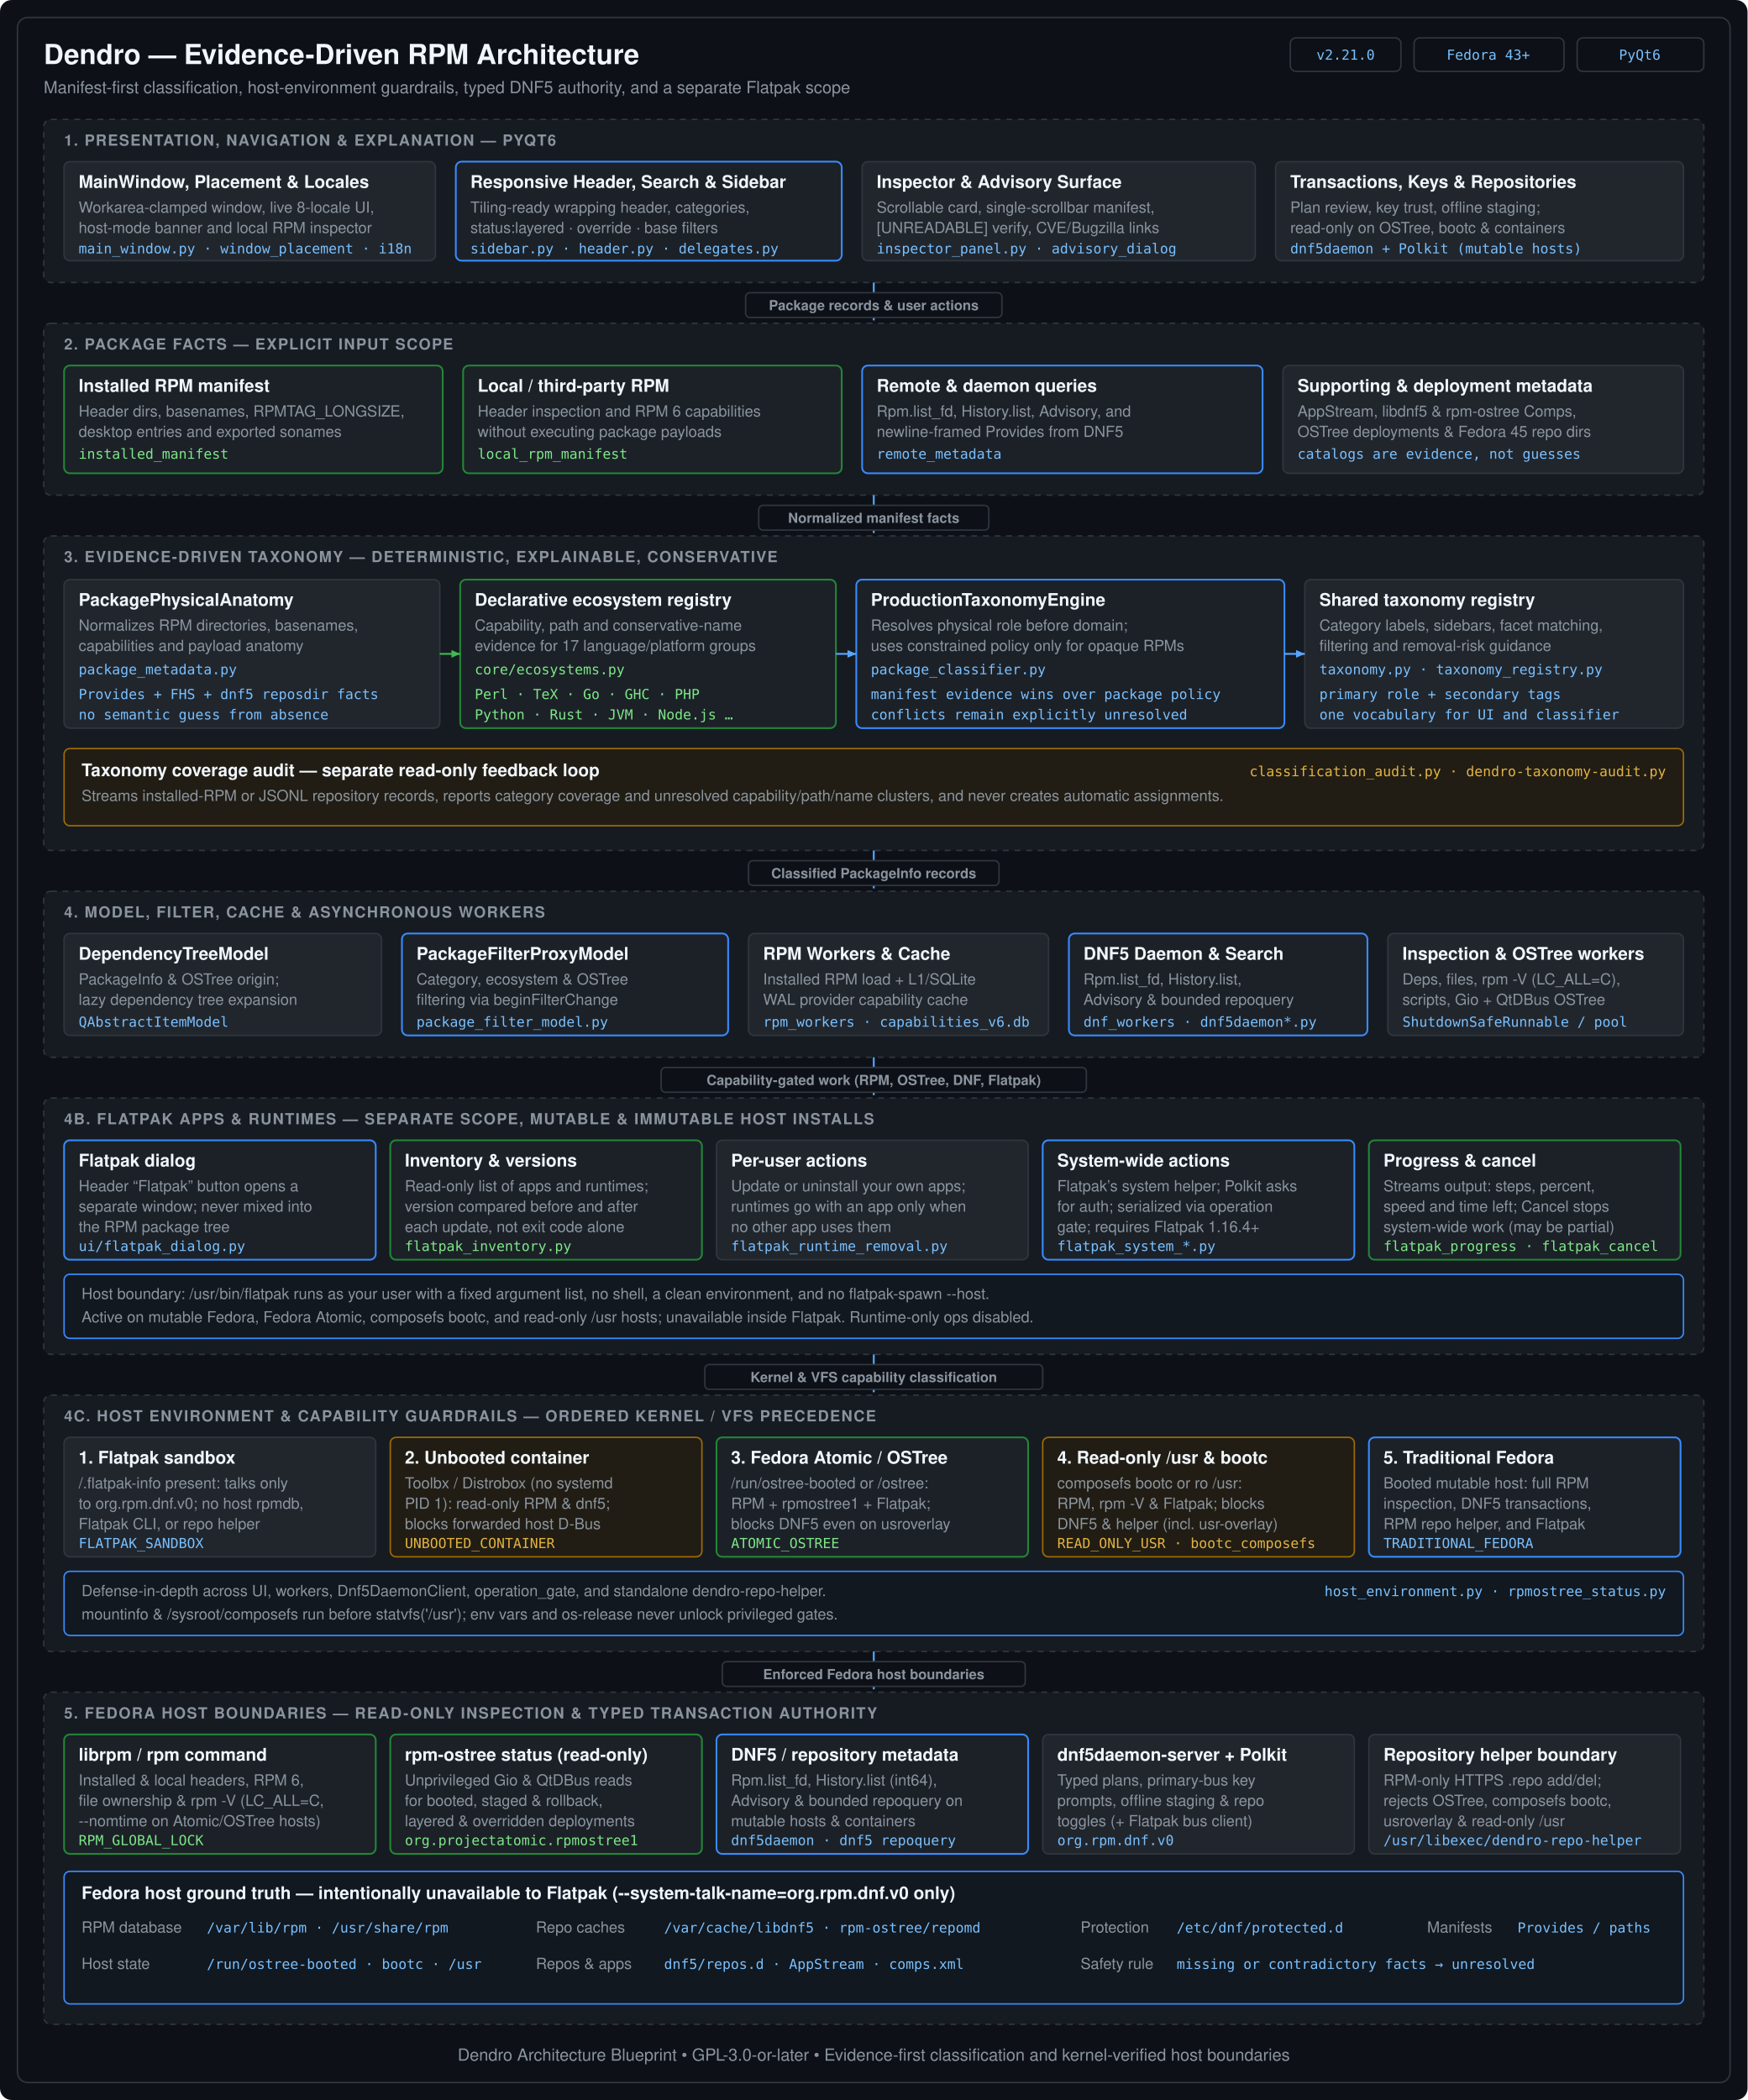
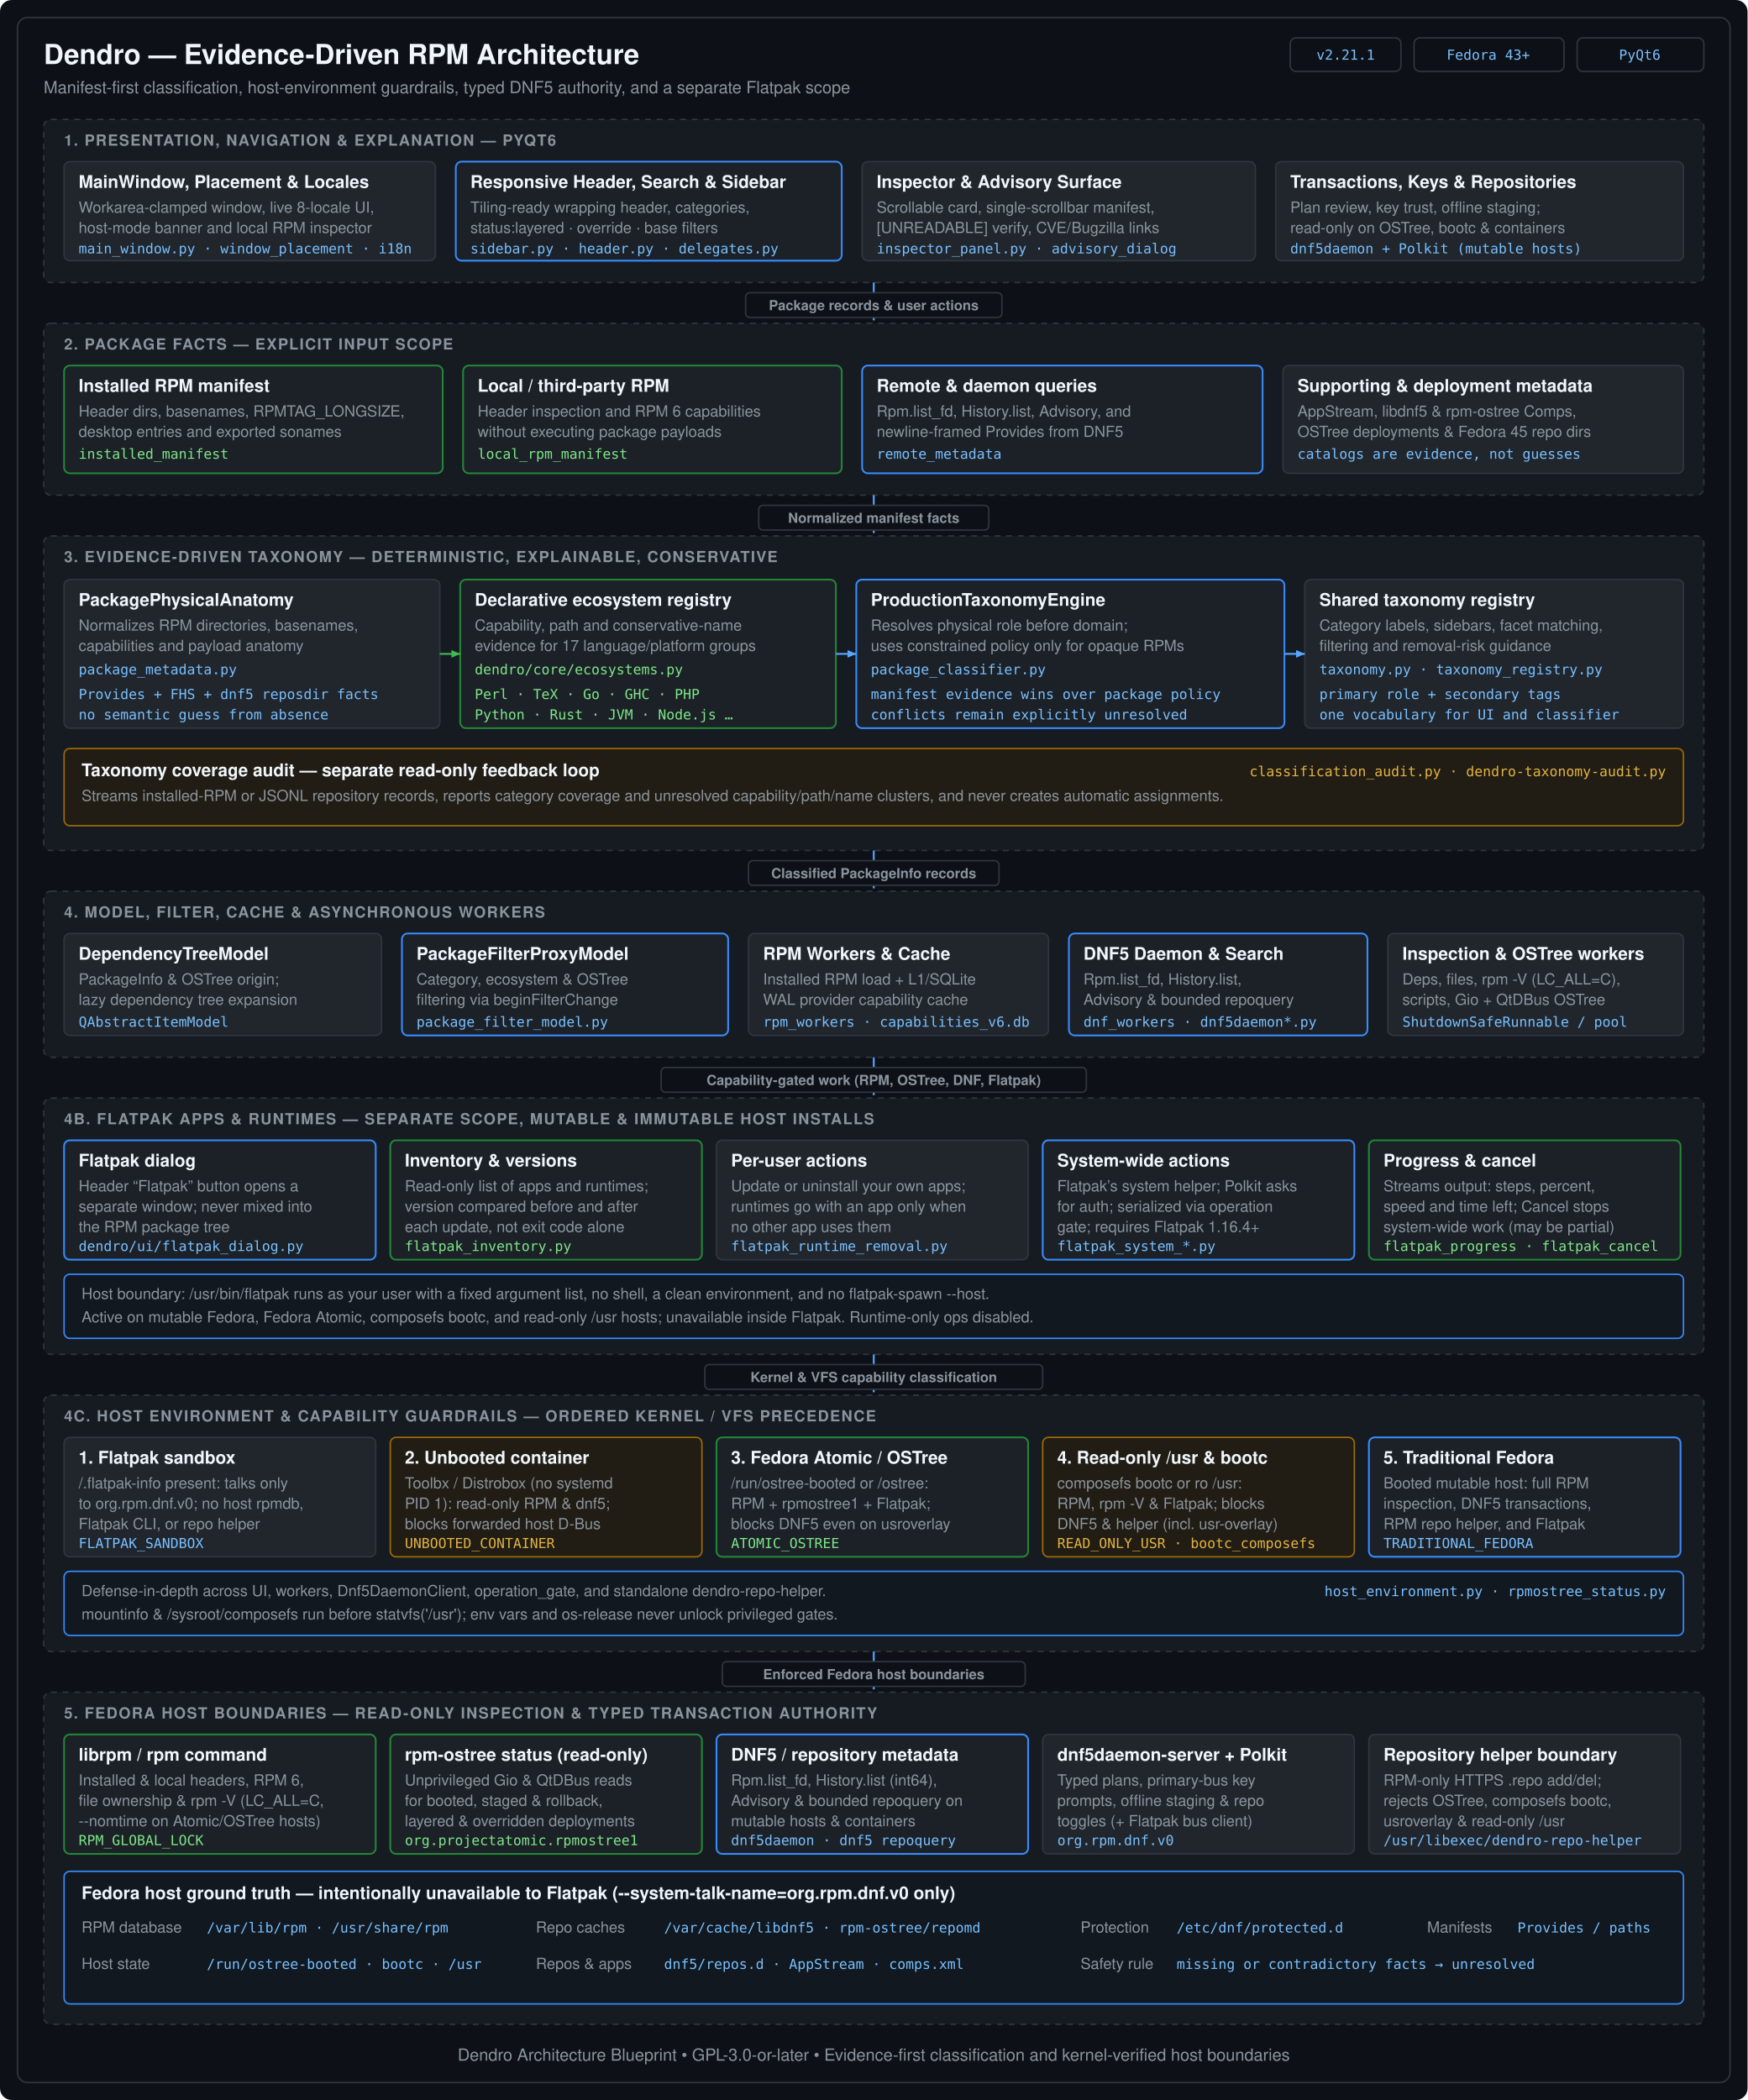
<svg xmlns="http://www.w3.org/2000/svg" viewBox="0 0 1200 1442" width="100%" height="100%" role="img" aria-labelledby="title description">
  <defs>
    <marker id="arrow-blue" viewBox="0 0 10 10" refX="8" refY="5" markerWidth="6" markerHeight="6" orient="auto">
      <path d="M0,1.5 L8,5 L0,8.5 Z" fill="#58a6ff" />
    </marker>
    <marker id="arrow-green" viewBox="0 0 10 10" refX="8" refY="5" markerWidth="6" markerHeight="6" orient="auto">
      <path d="M0,1.5 L8,5 L0,8.5 Z" fill="#3fb950" />
    </marker>
    <marker id="arrow-gray" viewBox="0 0 10 10" refX="8" refY="5" markerWidth="6" markerHeight="6" orient="auto">
      <path d="M0,1.5 L8,5 L0,8.5 Z" fill="#8b949e" />
    </marker>
    <style>
      .canvas { fill: #0d1117; }
      .frame { fill: #0d1117; stroke: #30363d; stroke-width: 1; }
      .layer { fill: #161b22; stroke: #30363d; stroke-width: 1; stroke-dasharray: 4 4; }
      .card { fill: #21262d; stroke: #30363d; stroke-width: 1; }
      .card-blue { fill: #1c2128; stroke: #388bfd; stroke-width: 1.2; }
      .card-green { fill: #1c2128; stroke: #238636; stroke-width: 1.2; }
      .card-amber { fill: #211d14; stroke: #9e6a03; stroke-width: 1; }
      .host { fill: #111820; stroke: #388bfd; stroke-width: 1; }
      .pill { fill: #0d1117; stroke: #30363d; stroke-width: 1; }
      .line-blue { fill: none; stroke: #58a6ff; stroke-width: 1.25; }
      .line-green { fill: none; stroke: #3fb950; stroke-width: 1.25; }
      .line-gray { fill: none; stroke: #8b949e; stroke-width: 1.15; }
      .line-dashed { fill: none; stroke: #d29922; stroke-width: 1.15; stroke-dasharray: 4 4; }
      .title { font-family: -apple-system, BlinkMacSystemFont, "Segoe UI", Helvetica, Arial, sans-serif; font-size: 19px; font-weight: 700; fill: #f0f6fc; }
      .subtitle { font-family: -apple-system, BlinkMacSystemFont, "Segoe UI", Helvetica, Arial, sans-serif; font-size: 11.5px; fill: #8b949e; }
      .layer-title { font-family: -apple-system, BlinkMacSystemFont, "Segoe UI", Helvetica, Arial, sans-serif; font-size: 10.5px; font-weight: 700; letter-spacing: .8px; fill: #8b949e; }
      .card-title { font-family: -apple-system, BlinkMacSystemFont, "Segoe UI", Helvetica, Arial, sans-serif; font-size: 12px; font-weight: 650; fill: #f0f6fc; }
      .card-copy { font-family: -apple-system, BlinkMacSystemFont, "Segoe UI", Helvetica, Arial, sans-serif; font-size: 10.5px; fill: #8b949e; }
      .code { font-family: ui-monospace, SFMono-Regular, "SF Mono", Menlo, Consolas, monospace; font-size: 9.5px; fill: #79c0ff; }
      .code-green { font-family: ui-monospace, SFMono-Regular, "SF Mono", Menlo, Consolas, monospace; font-size: 9.5px; fill: #7ee787; }
      .code-amber { font-family: ui-monospace, SFMono-Regular, "SF Mono", Menlo, Consolas, monospace; font-size: 9.5px; fill: #e3b341; }
      .connector { font-family: -apple-system, BlinkMacSystemFont, "Segoe UI", Helvetica, Arial, sans-serif; font-size: 9.5px; font-weight: 600; fill: #8b949e; }
    </style>
  </defs>
  <rect width="1200" height="1442" rx="8" class="canvas" />
  <rect x="12" y="12" width="1176" height="1418" rx="7" class="frame" />
  <g transform="translate(30, 26)">
    <text x="0" y="18" class="title">Dendro — Evidence-Driven RPM Architecture</text>
    <text x="0" y="38" class="subtitle">Manifest-first classification, host-environment guardrails, typed DNF5 authority, and a separate Flatpak scope</text>
    <g transform="translate(856, 0)">
      <rect width="76" height="23" rx="4" class="pill" />
-       <text x="38" y="15" text-anchor="middle" class="code">v2.21.0</text>
+       <text x="38" y="15" text-anchor="middle" class="code">v2.21.1</text>
      <rect x="85" width="103" height="23" rx="4" class="pill" />
      <text x="136" y="15" text-anchor="middle" class="code">Fedora 43+</text>
      <rect x="197" width="87" height="23" rx="4" class="pill" />
      <text x="240" y="15" text-anchor="middle" class="code">PyQt6</text>
    </g>
  </g>
  <g transform="translate(30, 82)">
    <rect width="1140" height="112" rx="5" class="layer" />
    <text x="14" y="18" class="layer-title">1. PRESENTATION, NAVIGATION &amp; EXPLANATION — PYQT6</text>
    <g transform="translate(14, 29)">
      <rect width="255" height="68" rx="4" class="card" />
      <text x="10" y="18" class="card-title">MainWindow, Placement &amp; Locales</text>
      <text x="10" y="35" class="card-copy">Workarea-clamped window, live 8-locale UI,</text>
      <text x="10" y="49" class="card-copy">host-mode banner and local RPM inspector</text>
      <text x="10" y="63" class="code">main_window.py · window_placement · i18n</text>
    </g>
    <g transform="translate(283, 29)">
      <rect width="265" height="68" rx="4" class="card-blue" />
      <text x="10" y="18" class="card-title">Responsive Header, Search &amp; Sidebar</text>
      <text x="10" y="35" class="card-copy">Tiling-ready wrapping header, categories,</text>
      <text x="10" y="49" class="card-copy">status:layered · override · base filters</text>
      <text x="10" y="63" class="code">sidebar.py · header.py · delegates.py</text>
    </g>
    <g transform="translate(562, 29)">
      <rect width="270" height="68" rx="4" class="card" />
      <text x="10" y="18" class="card-title">Inspector &amp; Advisory Surface</text>
      <text x="10" y="35" class="card-copy">Scrollable card, single-scrollbar manifest,</text>
      <text x="10" y="49" class="card-copy">[UNREADABLE] verify, CVE/Bugzilla links</text>
      <text x="10" y="63" class="code">inspector_panel.py · advisory_dialog</text>
    </g>
    <g transform="translate(846, 29)">
      <rect width="280" height="68" rx="4" class="card" />
      <text x="10" y="18" class="card-title">Transactions, Keys &amp; Repositories</text>
      <text x="10" y="35" class="card-copy">Plan review, key trust, offline staging;</text>
      <text x="10" y="49" class="card-copy">read-only on OSTree, bootc &amp; containers</text>
      <text x="10" y="63" class="code">dnf5daemon + Polkit (mutable hosts)</text>
    </g>
  </g>
  <path d="M600 194 L600 220" class="line-blue" marker-end="url(#arrow-blue)" />
  <rect x="512" y="201" width="176" height="17" rx="3" class="pill" />
  <text x="600" y="213" text-anchor="middle" class="connector">Package records &amp; user actions</text>
  <g transform="translate(30, 222)">
    <rect width="1140" height="118" rx="5" class="layer" />
    <text x="14" y="18" class="layer-title">2. PACKAGE FACTS — EXPLICIT INPUT SCOPE</text>
    <g transform="translate(14, 29)">
      <rect width="260" height="74" rx="4" class="card-green" />
      <text x="10" y="18" class="card-title">Installed RPM manifest</text>
      <text x="10" y="35" class="card-copy">Header dirs, basenames, RPMTAG_LONGSIZE,</text>
      <text x="10" y="49" class="card-copy">desktop entries and exported sonames</text>
      <text x="10" y="64" class="code-green">installed_manifest</text>
    </g>
    <g transform="translate(288, 29)">
      <rect width="260" height="74" rx="4" class="card-green" />
      <text x="10" y="18" class="card-title">Local / third-party RPM</text>
      <text x="10" y="35" class="card-copy">Header inspection and RPM 6 capabilities</text>
      <text x="10" y="49" class="card-copy">without executing package payloads</text>
      <text x="10" y="64" class="code-green">local_rpm_manifest</text>
    </g>
    <g transform="translate(562, 29)">
      <rect width="275" height="74" rx="4" class="card-blue" />
      <text x="10" y="18" class="card-title">Remote &amp; daemon queries</text>
      <text x="10" y="35" class="card-copy">Rpm.list_fd, History.list, Advisory, and</text>
      <text x="10" y="49" class="card-copy">newline-framed Provides from DNF5</text>
      <text x="10" y="64" class="code">remote_metadata</text>
    </g>
    <g transform="translate(851, 29)">
      <rect width="275" height="74" rx="4" class="card" />
      <text x="10" y="18" class="card-title">Supporting &amp; deployment metadata</text>
      <text x="10" y="35" class="card-copy">AppStream, libdnf5 &amp; rpm-ostree Comps,</text>
      <text x="10" y="49" class="card-copy">OSTree deployments &amp; Fedora 45 repo dirs</text>
      <text x="10" y="64" class="code">catalogs are evidence, not guesses</text>
    </g>
  </g>
  <path d="M600 340 L600 366" class="line-blue" marker-end="url(#arrow-blue)" />
  <rect x="521" y="347" width="158" height="17" rx="3" class="pill" />
  <text x="600" y="359" text-anchor="middle" class="connector">Normalized manifest facts</text>
  <g transform="translate(30, 368)">
    <rect width="1140" height="216" rx="5" class="layer" />
    <text x="14" y="18" class="layer-title">3. EVIDENCE-DRIVEN TAXONOMY — DETERMINISTIC, EXPLAINABLE, CONSERVATIVE</text>
    <g transform="translate(14, 30)">
      <rect width="258" height="102" rx="4" class="card" />
      <text x="10" y="18" class="card-title">PackagePhysicalAnatomy</text>
      <text x="10" y="35" class="card-copy">Normalizes RPM directories, basenames,</text>
      <text x="10" y="49" class="card-copy">capabilities and payload anatomy</text>
      <text x="10" y="65" class="code">package_metadata.py</text>
      <text x="10" y="82" class="code">Provides + FHS + dnf5 reposdir facts</text>
      <text x="10" y="96" class="code">no semantic guess from absence</text>
    </g>
    <g transform="translate(286, 30)">
      <rect width="258" height="102" rx="4" class="card-green" />
      <text x="10" y="18" class="card-title">Declarative ecosystem registry</text>
      <text x="10" y="35" class="card-copy">Capability, path and conservative-name</text>
      <text x="10" y="49" class="card-copy">evidence for 17 language/platform groups</text>
-       <text x="10" y="65" class="code-green">core/ecosystems.py</text>
+       <text x="10" y="65" class="code-green">dendro/core/ecosystems.py</text>
      <text x="10" y="82" class="code-green">Perl · TeX · Go · GHC · PHP</text>
      <text x="10" y="96" class="code-green">Python · Rust · JVM · Node.js …</text>
    </g>
    <g transform="translate(558, 30)">
      <rect width="294" height="102" rx="4" class="card-blue" />
      <text x="10" y="18" class="card-title">ProductionTaxonomyEngine</text>
      <text x="10" y="35" class="card-copy">Resolves physical role before domain;</text>
      <text x="10" y="49" class="card-copy">uses constrained policy only for opaque RPMs</text>
      <text x="10" y="65" class="code">package_classifier.py</text>
      <text x="10" y="82" class="code">manifest evidence wins over package policy</text>
      <text x="10" y="96" class="code">conflicts remain explicitly unresolved</text>
    </g>
    <g transform="translate(866, 30)">
      <rect width="260" height="102" rx="4" class="card" />
      <text x="10" y="18" class="card-title">Shared taxonomy registry</text>
      <text x="10" y="35" class="card-copy">Category labels, sidebars, facet matching,</text>
      <text x="10" y="49" class="card-copy">filtering and removal-risk guidance</text>
      <text x="10" y="65" class="code">taxonomy.py · taxonomy_registry.py</text>
      <text x="10" y="82" class="code">primary role + secondary tags</text>
      <text x="10" y="96" class="code">one vocabulary for UI and classifier</text>
    </g>
    <path d="M272 81 L286 81" class="line-green" marker-end="url(#arrow-green)" />
    <path d="M544 81 L558 81" class="line-blue" marker-end="url(#arrow-blue)" />
    <path d="M852 81 L866 81" class="line-blue" marker-end="url(#arrow-blue)" />
    <g transform="translate(14, 146)">
      <rect width="1112" height="53" rx="4" class="card-amber" />
      <text x="12" y="19" class="card-title">Taxonomy coverage audit — separate read-only feedback loop</text>
      <text x="12" y="36" class="card-copy">Streams installed-RPM or JSONL repository records, reports category coverage and unresolved capability/path/name clusters, and never creates automatic assignments.</text>
      <text x="1100" y="19" text-anchor="end" class="code-amber">classification_audit.py · dendro-taxonomy-audit.py</text>
    </g>
  </g>
  <path d="M600 584 L600 610" class="line-blue" marker-end="url(#arrow-blue)" />
  <rect x="514" y="591" width="172" height="17" rx="3" class="pill" />
  <text x="600" y="603" text-anchor="middle" class="connector">Classified PackageInfo records</text>
  <g transform="translate(30, 612)">
    <rect width="1140" height="114" rx="5" class="layer" />
    <text x="14" y="18" class="layer-title">4. MODEL, FILTER, CACHE &amp; ASYNCHRONOUS WORKERS</text>
    <g transform="translate(14, 29)">
      <rect width="218" height="70" rx="4" class="card" />
      <text x="10" y="18" class="card-title">DependencyTreeModel</text>
      <text x="10" y="35" class="card-copy">PackageInfo &amp; OSTree origin;</text>
      <text x="10" y="49" class="card-copy">lazy dependency tree expansion</text>
      <text x="10" y="64" class="code">QAbstractItemModel</text>
    </g>
    <g transform="translate(246, 29)">
      <rect width="224" height="70" rx="4" class="card-blue" />
      <text x="10" y="18" class="card-title">PackageFilterProxyModel</text>
      <text x="10" y="35" class="card-copy">Category, ecosystem &amp; OSTree</text>
      <text x="10" y="49" class="card-copy">filtering via beginFilterChange</text>
      <text x="10" y="64" class="code">package_filter_model.py</text>
    </g>
    <g transform="translate(484, 29)">
      <rect width="206" height="70" rx="4" class="card" />
      <text x="10" y="18" class="card-title">RPM Workers &amp; Cache</text>
      <text x="10" y="35" class="card-copy">Installed RPM load + L1/SQLite</text>
      <text x="10" y="49" class="card-copy">WAL provider capability cache</text>
      <text x="10" y="64" class="code">rpm_workers · capabilities_v6.db</text>
    </g>
    <g transform="translate(704, 29)">
      <rect width="205" height="70" rx="4" class="card-blue" />
      <text x="10" y="18" class="card-title">DNF5 Daemon &amp; Search</text>
      <text x="10" y="35" class="card-copy">Rpm.list_fd, History.list,</text>
      <text x="10" y="49" class="card-copy">Advisory &amp; bounded repoquery</text>
      <text x="10" y="64" class="code">dnf_workers · dnf5daemon*.py</text>
    </g>
    <g transform="translate(923, 29)">
      <rect width="203" height="70" rx="4" class="card" />
      <text x="10" y="18" class="card-title">Inspection &amp; OSTree workers</text>
      <text x="10" y="35" class="card-copy">Deps, files, rpm -V (LC_ALL=C),</text>
      <text x="10" y="49" class="card-copy">scripts, Gio + QtDBus OSTree</text>
      <text x="10" y="64" class="code">ShutdownSafeRunnable / pool</text>
    </g>
  </g>
  <path d="M600 726 L600 752" class="line-blue" marker-end="url(#arrow-blue)" />
  <rect x="454" y="733" width="292" height="17" rx="3" class="pill" />
  <text x="600" y="745" text-anchor="middle" class="connector">Capability-gated work (RPM, OSTree, DNF, Flatpak)</text>
  <g transform="translate(30, 754)">
    <rect width="1140" height="176" rx="5" class="layer" />
    <text x="14" y="18" class="layer-title">4B. FLATPAK APPS &amp; RUNTIMES — SEPARATE SCOPE, MUTABLE &amp; IMMUTABLE HOST INSTALLS</text>
    <g transform="translate(14, 29)">
      <rect width="214" height="82" rx="4" class="card-blue" />
      <text x="10" y="18" class="card-title">Flatpak dialog</text>
      <text x="10" y="35" class="card-copy">Header “Flatpak” button opens a</text>
      <text x="10" y="49" class="card-copy">separate window; never mixed into</text>
      <text x="10" y="63" class="card-copy">the RPM package tree</text>
-       <text x="10" y="76" class="code">ui/flatpak_dialog.py</text>
+       <text x="10" y="76" class="code">dendro/ui/flatpak_dialog.py</text>
    </g>
    <g transform="translate(238, 29)">
      <rect width="214" height="82" rx="4" class="card-green" />
      <text x="10" y="18" class="card-title">Inventory &amp; versions</text>
      <text x="10" y="35" class="card-copy">Read-only list of apps and runtimes;</text>
      <text x="10" y="49" class="card-copy">version compared before and after</text>
      <text x="10" y="63" class="card-copy">each update, not exit code alone</text>
      <text x="10" y="76" class="code-green">flatpak_inventory.py</text>
    </g>
    <g transform="translate(462, 29)">
      <rect width="214" height="82" rx="4" class="card" />
      <text x="10" y="18" class="card-title">Per-user actions</text>
      <text x="10" y="35" class="card-copy">Update or uninstall your own apps;</text>
      <text x="10" y="49" class="card-copy">runtimes go with an app only when</text>
      <text x="10" y="63" class="card-copy">no other app uses them</text>
      <text x="10" y="76" class="code">flatpak_runtime_removal.py</text>
    </g>
    <g transform="translate(686, 29)">
      <rect width="214" height="82" rx="4" class="card-blue" />
      <text x="10" y="18" class="card-title">System-wide actions</text>
      <text x="10" y="35" class="card-copy">Flatpak’s system helper; Polkit asks</text>
      <text x="10" y="49" class="card-copy">for auth; serialized via operation</text>
      <text x="10" y="63" class="card-copy">gate; requires Flatpak 1.16.4+</text>
      <text x="10" y="76" class="code">flatpak_system_*.py</text>
    </g>
    <g transform="translate(910, 29)">
      <rect width="214" height="82" rx="4" class="card-green" />
      <text x="10" y="18" class="card-title">Progress &amp; cancel</text>
      <text x="10" y="35" class="card-copy">Streams output: steps, percent,</text>
      <text x="10" y="49" class="card-copy">speed and time left; Cancel stops</text>
      <text x="10" y="63" class="card-copy">system-wide work (may be partial)</text>
      <text x="10" y="76" class="code-green">flatpak_progress · flatpak_cancel</text>
    </g>
    <rect x="14" y="121" width="1112" height="44" rx="4" class="host" />
    <text x="26" y="138" class="card-copy">Host boundary: /usr/bin/flatpak runs as your user with a fixed argument list, no shell, a clean environment, and no flatpak-spawn --host.</text>
    <text x="26" y="154" class="card-copy">Active on mutable Fedora, Fedora Atomic, composefs bootc, and read-only /usr hosts; unavailable inside Flatpak. Runtime-only ops disabled.</text>
  </g>
  <path d="M600 930 L600 956" class="line-blue" marker-end="url(#arrow-blue)" />
  <rect x="484" y="937" width="232" height="17" rx="3" class="pill" />
  <text x="600" y="949" text-anchor="middle" class="connector">Kernel &amp; VFS capability classification</text>
  <g transform="translate(30, 958)">
    <rect width="1140" height="176" rx="5" class="layer" />
    <text x="14" y="18" class="layer-title">4C. HOST ENVIRONMENT &amp; CAPABILITY GUARDRAILS — ORDERED KERNEL / VFS PRECEDENCE</text>
    <g transform="translate(14, 29)">
      <rect width="214" height="82" rx="4" class="card" />
      <text x="10" y="18" class="card-title">1. Flatpak sandbox</text>
      <text x="10" y="35" class="card-copy">/.flatpak-info present: talks only</text>
      <text x="10" y="49" class="card-copy">to org.rpm.dnf.v0; no host rpmdb,</text>
      <text x="10" y="63" class="card-copy">Flatpak CLI, or repo helper</text>
      <text x="10" y="76" class="code">FLATPAK_SANDBOX</text>
    </g>
    <g transform="translate(238, 29)">
      <rect width="214" height="82" rx="4" class="card-amber" />
      <text x="10" y="18" class="card-title">2. Unbooted container</text>
      <text x="10" y="35" class="card-copy">Toolbx / Distrobox (no systemd</text>
      <text x="10" y="49" class="card-copy">PID 1): read-only RPM &amp; dnf5;</text>
      <text x="10" y="63" class="card-copy">blocks forwarded host D-Bus</text>
      <text x="10" y="76" class="code-amber">UNBOOTED_CONTAINER</text>
    </g>
    <g transform="translate(462, 29)">
      <rect width="214" height="82" rx="4" class="card-green" />
      <text x="10" y="18" class="card-title">3. Fedora Atomic / OSTree</text>
      <text x="10" y="35" class="card-copy">/run/ostree-booted or /ostree:</text>
      <text x="10" y="49" class="card-copy">RPM + rpmostree1 + Flatpak;</text>
      <text x="10" y="63" class="card-copy">blocks DNF5 even on usroverlay</text>
      <text x="10" y="76" class="code-green">ATOMIC_OSTREE</text>
    </g>
    <g transform="translate(686, 29)">
      <rect width="214" height="82" rx="4" class="card-amber" />
      <text x="10" y="18" class="card-title">4. Read-only /usr &amp; bootc</text>
      <text x="10" y="35" class="card-copy">composefs bootc or ro /usr:</text>
      <text x="10" y="49" class="card-copy">RPM, rpm -V &amp; Flatpak; blocks</text>
      <text x="10" y="63" class="card-copy">DNF5 &amp; helper (incl. usr-overlay)</text>
      <text x="10" y="76" class="code-amber">READ_ONLY_USR · bootc_composefs</text>
    </g>
    <g transform="translate(910, 29)">
      <rect width="214" height="82" rx="4" class="card-blue" />
      <text x="10" y="18" class="card-title">5. Traditional Fedora</text>
      <text x="10" y="35" class="card-copy">Booted mutable host: full RPM</text>
      <text x="10" y="49" class="card-copy">inspection, DNF5 transactions,</text>
      <text x="10" y="63" class="card-copy">RPM repo helper, and Flatpak</text>
      <text x="10" y="76" class="code">TRADITIONAL_FEDORA</text>
    </g>
    <rect x="14" y="121" width="1112" height="44" rx="4" class="host" />
    <text x="26" y="138" class="card-copy">Defense-in-depth across UI, workers, Dnf5DaemonClient, operation_gate, and standalone dendro-repo-helper.</text>
    <text x="1114" y="138" text-anchor="end" class="code">host_environment.py · rpmostree_status.py</text>
    <text x="26" y="154" class="card-copy">mountinfo &amp; /sysroot/composefs run before statvfs('/usr'); env vars and os-release never unlock privileged gates.</text>
  </g>
  <path d="M600 1134 L600 1160" class="line-blue" marker-end="url(#arrow-blue)" />
  <rect x="496" y="1141" width="208" height="17" rx="3" class="pill" />
  <text x="600" y="1153" text-anchor="middle" class="connector">Enforced Fedora host boundaries</text>
  <g transform="translate(30, 1162)">
    <rect width="1140" height="228" rx="5" class="layer" />
    <text x="14" y="18" class="layer-title">5. FEDORA HOST BOUNDARIES — READ-ONLY INSPECTION &amp; TYPED TRANSACTION AUTHORITY</text>
    <g transform="translate(14, 29)">
      <rect width="214" height="82" rx="4" class="card-green" />
      <text x="10" y="18" class="card-title">librpm / rpm command</text>
      <text x="10" y="35" class="card-copy">Installed &amp; local headers, RPM 6,</text>
      <text x="10" y="49" class="card-copy">file ownership &amp; rpm -V (LC_ALL=C,</text>
      <text x="10" y="63" class="card-copy">--nomtime on Atomic/OSTree hosts)</text>
      <text x="10" y="76" class="code-green">RPM_GLOBAL_LOCK</text>
    </g>
    <g transform="translate(238, 29)">
      <rect width="214" height="82" rx="4" class="card-green" />
      <text x="10" y="18" class="card-title">rpm-ostree status (read-only)</text>
      <text x="10" y="35" class="card-copy">Unprivileged Gio &amp; QtDBus reads</text>
      <text x="10" y="49" class="card-copy">for booted, staged &amp; rollback,</text>
      <text x="10" y="63" class="card-copy">layered &amp; overridden deployments</text>
      <text x="10" y="76" class="code-green">org.projectatomic.rpmostree1</text>
    </g>
    <g transform="translate(462, 29)">
      <rect width="214" height="82" rx="4" class="card-blue" />
      <text x="10" y="18" class="card-title">DNF5 / repository metadata</text>
      <text x="10" y="35" class="card-copy">Rpm.list_fd, History.list (int64),</text>
      <text x="10" y="49" class="card-copy">Advisory &amp; bounded repoquery on</text>
      <text x="10" y="63" class="card-copy">mutable hosts &amp; containers</text>
      <text x="10" y="76" class="code">dnf5daemon · dnf5 repoquery</text>
    </g>
    <g transform="translate(686, 29)">
      <rect width="214" height="82" rx="4" class="card" />
      <text x="10" y="18" class="card-title">dnf5daemon-server + Polkit</text>
      <text x="10" y="35" class="card-copy">Typed plans, primary-bus key</text>
      <text x="10" y="49" class="card-copy">prompts, offline staging &amp; repo</text>
      <text x="10" y="63" class="card-copy">toggles (+ Flatpak bus client)</text>
      <text x="10" y="76" class="code">org.rpm.dnf.v0</text>
    </g>
    <g transform="translate(910, 29)">
      <rect width="214" height="82" rx="4" class="card" />
      <text x="10" y="18" class="card-title">Repository helper boundary</text>
      <text x="10" y="35" class="card-copy">RPM-only HTTPS .repo add/del;</text>
      <text x="10" y="49" class="card-copy">rejects OSTree, composefs bootc,</text>
      <text x="10" y="63" class="card-copy">usroverlay &amp; read-only /usr</text>
      <text x="10" y="76" class="code">/usr/libexec/dendro-repo-helper</text>
    </g>
    <g transform="translate(14, 123)">
      <rect width="1112" height="91" rx="4" class="host" />
      <text x="12" y="19" class="card-title">Fedora host ground truth — intentionally unavailable to Flatpak (--system-talk-name=org.rpm.dnf.v0 only)</text>
      <text x="12" y="42" class="card-copy">RPM database</text>
      <text x="98" y="42" class="code">/var/lib/rpm · /usr/share/rpm</text>
      <text x="324" y="42" class="card-copy">Repo caches</text>
      <text x="412" y="42" class="code">/var/cache/libdnf5 · rpm-ostree/repomd</text>
      <text x="698" y="42" class="card-copy">Protection</text>
      <text x="764" y="42" class="code">/etc/dnf/protected.d</text>
      <text x="936" y="42" class="card-copy">Manifests</text>
      <text x="998" y="42" class="code">Provides / paths</text>
      <text x="12" y="67" class="card-copy">Host state</text>
      <text x="98" y="67" class="code">/run/ostree-booted · bootc · /usr</text>
      <text x="324" y="67" class="card-copy">Repos &amp; apps</text>
      <text x="412" y="67" class="code">dnf5/repos.d · AppStream · comps.xml</text>
      <text x="698" y="67" class="card-copy">Safety rule</text>
      <text x="764" y="67" class="code">missing or contradictory facts → unresolved</text>
    </g>
  </g>
  <text x="600" y="1415" text-anchor="middle" class="subtitle">Dendro Architecture Blueprint • GPL-3.0-or-later • Evidence-first classification and kernel-verified host boundaries</text>
</svg>
